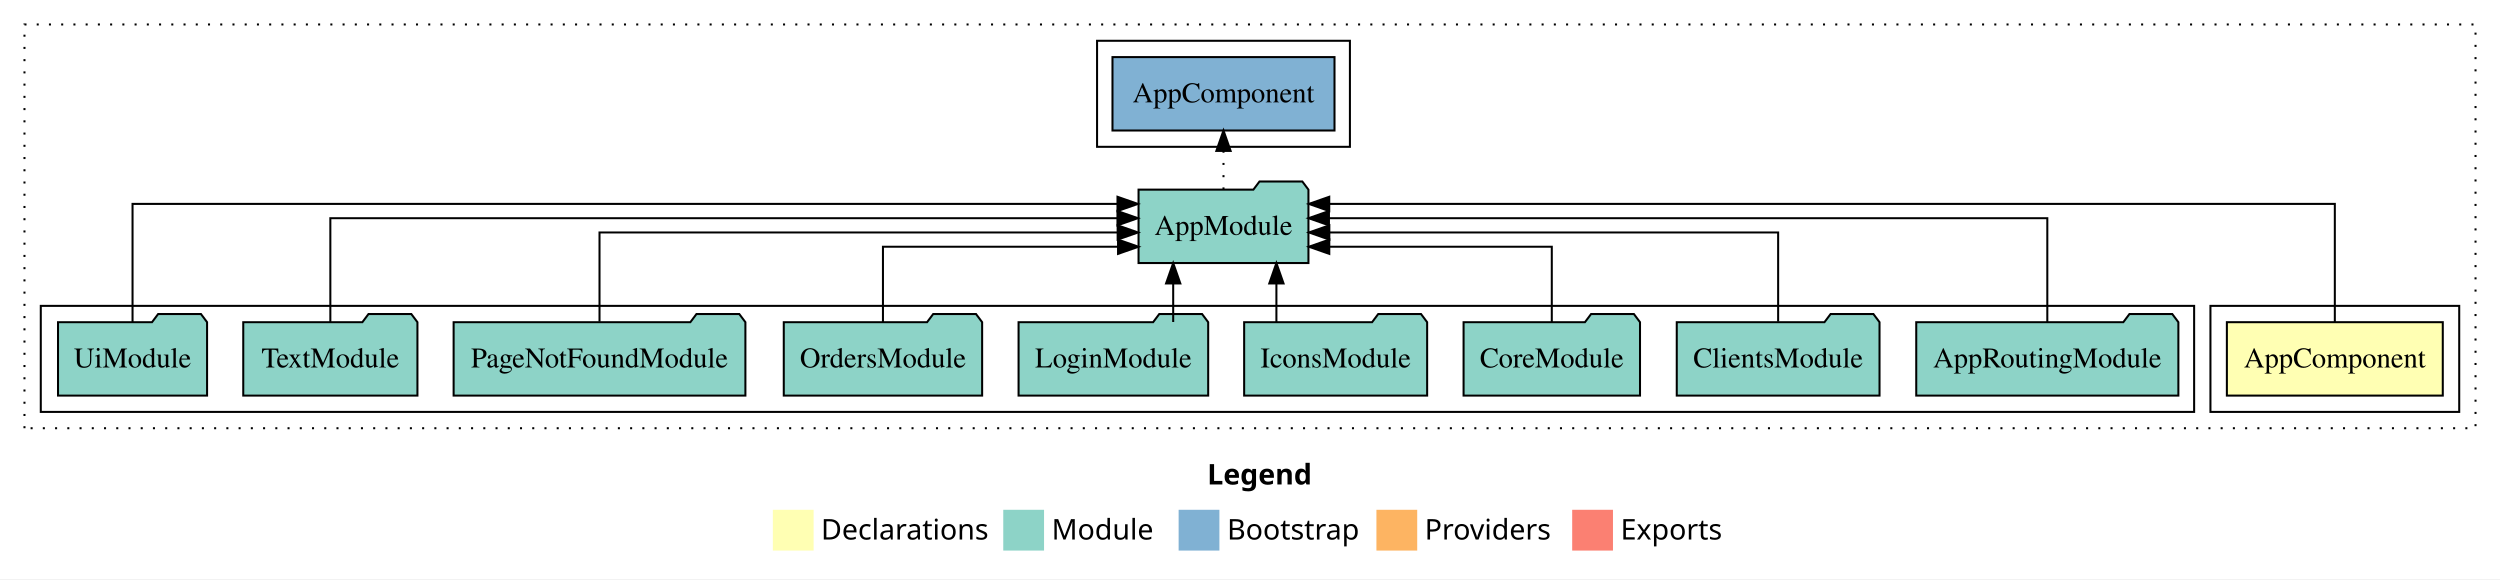
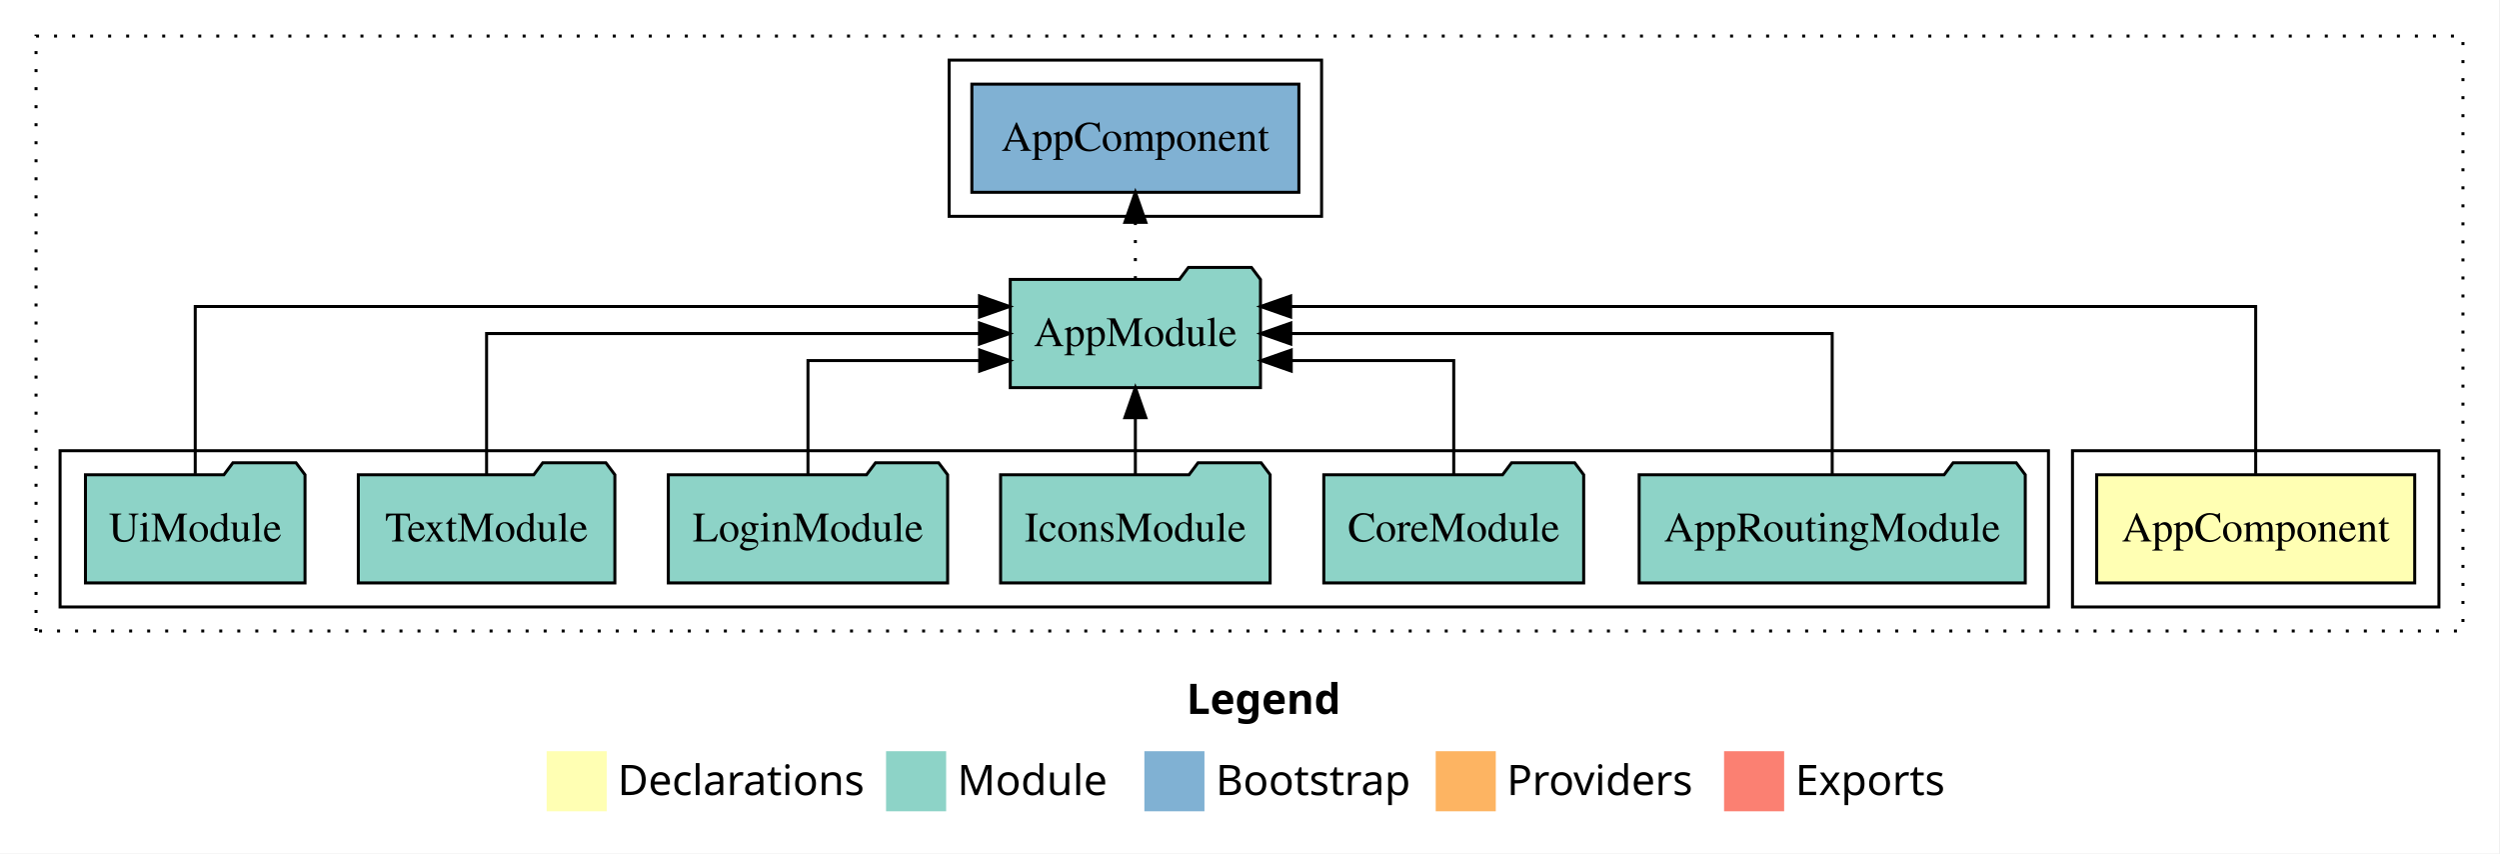
- <svg xmlns="http://www.w3.org/2000/svg" width="1226pt" height="284pt" viewBox="0.00 0.00 1226.00 284.00">
+ <svg xmlns="http://www.w3.org/2000/svg" width="832pt" height="284pt" viewBox="0.00 0.00 832.00 284.00">
  <g id="graph0" class="graph" transform="scale(1 1) rotate(0) translate(4 280)">
-     <polygon fill="#ffffff" stroke="transparent" points="-4,4 -4,-280 1222,-280 1222,4 -4,4" />
-     <text text-anchor="start" x="588.009" y="-42.4" font-family="sans-serif" font-weight="bold" font-size="14.00" fill="#000000">Legend</text>
-     <polygon fill="#ffffb3" stroke="transparent" points="375,-10 375,-30 395,-30 395,-10 375,-10" />
-     <text text-anchor="start" x="398.629" y="-15.4" font-family="sans-serif" font-size="14.00" fill="#000000">  Declarations</text>
-     <polygon fill="#8dd3c7" stroke="transparent" points="488,-10 488,-30 508,-30 508,-10 488,-10" />
-     <text text-anchor="start" x="511.725" y="-15.4" font-family="sans-serif" font-size="14.00" fill="#000000">  Module</text>
-     <polygon fill="#80b1d3" stroke="transparent" points="574,-10 574,-30 594,-30 594,-10 574,-10" />
-     <text text-anchor="start" x="597.781" y="-15.4" font-family="sans-serif" font-size="14.00" fill="#000000">  Bootstrap</text>
-     <polygon fill="#fdb462" stroke="transparent" points="671,-10 671,-30 691,-30 691,-10 671,-10" />
-     <text text-anchor="start" x="694.673" y="-15.4" font-family="sans-serif" font-size="14.00" fill="#000000">  Providers</text>
-     <polygon fill="#fb8072" stroke="transparent" points="767,-10 767,-30 787,-30 787,-10 767,-10" />
-     <text text-anchor="start" x="790.726" y="-15.4" font-family="sans-serif" font-size="14.00" fill="#000000">  Exports</text>
+     <polygon fill="#ffffff" stroke="transparent" points="-4,4 -4,-280 828,-280 828,4 -4,4" />
+     <text text-anchor="start" x="391.009" y="-42.4" font-family="sans-serif" font-weight="bold" font-size="14.00" fill="#000000">Legend</text>
+     <polygon fill="#ffffb3" stroke="transparent" points="178,-10 178,-30 198,-30 198,-10 178,-10" />
+     <text text-anchor="start" x="201.629" y="-15.4" font-family="sans-serif" font-size="14.00" fill="#000000">  Declarations</text>
+     <polygon fill="#8dd3c7" stroke="transparent" points="291,-10 291,-30 311,-30 311,-10 291,-10" />
+     <text text-anchor="start" x="314.725" y="-15.4" font-family="sans-serif" font-size="14.00" fill="#000000">  Module</text>
+     <polygon fill="#80b1d3" stroke="transparent" points="377,-10 377,-30 397,-30 397,-10 377,-10" />
+     <text text-anchor="start" x="400.781" y="-15.4" font-family="sans-serif" font-size="14.00" fill="#000000">  Bootstrap</text>
+     <polygon fill="#fdb462" stroke="transparent" points="474,-10 474,-30 494,-30 494,-10 474,-10" />
+     <text text-anchor="start" x="497.673" y="-15.4" font-family="sans-serif" font-size="14.00" fill="#000000">  Providers</text>
+     <polygon fill="#fb8072" stroke="transparent" points="570,-10 570,-30 590,-30 590,-10 570,-10" />
+     <text text-anchor="start" x="593.726" y="-15.4" font-family="sans-serif" font-size="14.00" fill="#000000">  Exports</text>
    <g id="clust1" class="cluster">
-       <polygon fill="none" stroke="#000000" stroke-dasharray="1,5" points="8,-70 8,-268 1210,-268 1210,-70 8,-70" />
+       <polygon fill="none" stroke="#000000" stroke-dasharray="1,5" points="8,-70 8,-268 816,-268 816,-70 8,-70" />
    </g>
    <g id="clust2" class="cluster">
-       <polygon fill="none" stroke="#000000" points="1080,-78 1080,-130 1202,-130 1202,-78 1080,-78" />
+       <polygon fill="none" stroke="#000000" points="686,-78 686,-130 808,-130 808,-78 686,-78" />
    </g>
    <g id="clust4" class="cluster">
-       <polygon fill="none" stroke="#000000" points="16,-78 16,-130 1072,-130 1072,-78 16,-78" />
+       <polygon fill="none" stroke="#000000" points="16,-78 16,-130 678,-130 678,-78 16,-78" />
    </g>
    <g id="clust6" class="cluster">
-       <polygon fill="none" stroke="#000000" points="534,-208 534,-260 658,-260 658,-208 534,-208" />
+       <polygon fill="none" stroke="#000000" points="312,-208 312,-260 436,-260 436,-208 312,-208" />
    </g>
    <g id="node1" class="node">
-       <polygon fill="#ffffb3" stroke="#000000" points="1193.94,-122 1088.06,-122 1088.06,-86 1193.94,-86 1193.94,-122" />
-       <text text-anchor="middle" x="1141" y="-99.8" font-family="Times,serif" font-size="14.00" fill="#000000">AppComponent</text>
+       <polygon fill="#ffffb3" stroke="#000000" points="799.94,-122 694.06,-122 694.06,-86 799.94,-86 799.94,-122" />
+       <text text-anchor="middle" x="747" y="-99.8" font-family="Times,serif" font-size="14.00" fill="#000000">AppComponent</text>
    </g>
    <g id="node2" class="node">
-       <polygon fill="#8dd3c7" stroke="#000000" points="637.657,-187 634.657,-191 613.657,-191 610.657,-187 554.343,-187 554.343,-151 637.657,-151 637.657,-187" />
-       <text text-anchor="middle" x="596" y="-164.8" font-family="Times,serif" font-size="14.00" fill="#000000">AppModule</text>
+       <polygon fill="#8dd3c7" stroke="#000000" points="415.657,-187 412.657,-191 391.657,-191 388.657,-187 332.343,-187 332.343,-151 415.657,-151 415.657,-187" />
+       <text text-anchor="middle" x="374" y="-164.8" font-family="Times,serif" font-size="14.00" fill="#000000">AppModule</text>
    </g>
    <g id="edge1" class="edge">
-       <path fill="none" stroke="#000000" d="M1141,-122.011C1141,-144.485 1141,-180 1141,-180 1141,-180 647.86,-180 647.86,-180" />
-       <polygon fill="#000000" stroke="#000000" points="647.86,-176.5 637.86,-180 647.86,-183.5 647.86,-176.5" />
+       <path fill="none" stroke="#000000" d="M747,-122.292C747,-144.206 747,-178 747,-178 747,-178 425.702,-178 425.702,-178" />
+       <polygon fill="#000000" stroke="#000000" points="425.702,-174.5 415.702,-178 425.702,-181.5 425.702,-174.5" />
    </g>
-     <g id="node12" class="node">
-       <polygon fill="#80b1d3" stroke="#000000" points="650.439,-252 541.561,-252 541.561,-216 650.439,-216 650.439,-252" />
-       <text text-anchor="middle" x="596" y="-229.8" font-family="Times,serif" font-size="14.00" fill="#000000">AppComponent </text>
+     <g id="node9" class="node">
+       <polygon fill="#80b1d3" stroke="#000000" points="428.439,-252 319.561,-252 319.561,-216 428.439,-216 428.439,-252" />
+       <text text-anchor="middle" x="374" y="-229.8" font-family="Times,serif" font-size="14.00" fill="#000000">AppComponent </text>
    </g>
-     <g id="edge11" class="edge">
-       <path fill="none" stroke="#000000" stroke-dasharray="1,5" d="M596,-187.106C596,-187.106 596,-205.991 596,-205.991" />
-       <polygon fill="#000000" stroke="#000000" points="592.5,-205.991 596,-215.991 599.5,-205.991 592.5,-205.991" />
+     <g id="edge8" class="edge">
+       <path fill="none" stroke="#000000" stroke-dasharray="1,5" d="M374,-187.106C374,-187.106 374,-205.991 374,-205.991" />
+       <polygon fill="#000000" stroke="#000000" points="370.5,-205.991 374,-215.991 377.5,-205.991 370.5,-205.991" />
    </g>
    <g id="node3" class="node">
-       <polygon fill="#8dd3c7" stroke="#000000" points="1064.274,-122 1061.274,-126 1040.274,-126 1037.274,-122 935.726,-122 935.726,-86 1064.274,-86 1064.274,-122" />
-       <text text-anchor="middle" x="1000" y="-99.8" font-family="Times,serif" font-size="14.00" fill="#000000">AppRoutingModule</text>
+       <polygon fill="#8dd3c7" stroke="#000000" points="670.274,-122 667.274,-126 646.274,-126 643.274,-122 541.726,-122 541.726,-86 670.274,-86 670.274,-122" />
+       <text text-anchor="middle" x="606" y="-99.8" font-family="Times,serif" font-size="14.00" fill="#000000">AppRoutingModule</text>
    </g>
    <g id="edge2" class="edge">
-       <path fill="none" stroke="#000000" d="M1000,-122.129C1000,-142.572 1000,-173 1000,-173 1000,-173 647.713,-173 647.713,-173" />
-       <polygon fill="#000000" stroke="#000000" points="647.713,-169.5 637.713,-173 647.713,-176.5 647.713,-169.5" />
+       <path fill="none" stroke="#000000" d="M606,-122.106C606,-141.339 606,-169 606,-169 606,-169 425.745,-169 425.745,-169" />
+       <polygon fill="#000000" stroke="#000000" points="425.745,-165.5 415.745,-169 425.745,-172.5 425.745,-165.5" />
    </g>
    <g id="node4" class="node">
-       <polygon fill="#8dd3c7" stroke="#000000" points="917.718,-122 914.718,-126 893.718,-126 890.718,-122 818.282,-122 818.282,-86 917.718,-86 917.718,-122" />
-       <text text-anchor="middle" x="868" y="-99.8" font-family="Times,serif" font-size="14.00" fill="#000000">ClientsModule</text>
+       <polygon fill="#8dd3c7" stroke="#000000" points="523.262,-122 520.262,-126 499.262,-126 496.262,-122 436.738,-122 436.738,-86 523.262,-86 523.262,-122" />
+       <text text-anchor="middle" x="480" y="-99.8" font-family="Times,serif" font-size="14.00" fill="#000000">CoreModule</text>
    </g>
    <g id="edge3" class="edge">
-       <path fill="none" stroke="#000000" d="M868,-122.267C868,-140.555 868,-166 868,-166 868,-166 647.904,-166 647.904,-166" />
-       <polygon fill="#000000" stroke="#000000" points="647.904,-162.5 637.904,-166 647.904,-169.5 647.904,-162.5" />
+       <path fill="none" stroke="#000000" d="M480,-122.027C480,-138.398 480,-160 480,-160 480,-160 425.894,-160 425.894,-160" />
+       <polygon fill="#000000" stroke="#000000" points="425.894,-156.5 415.894,-160 425.894,-163.5 425.894,-156.5" />
    </g>
    <g id="node5" class="node">
-       <polygon fill="#8dd3c7" stroke="#000000" points="800.262,-122 797.262,-126 776.262,-126 773.262,-122 713.738,-122 713.738,-86 800.262,-86 800.262,-122" />
-       <text text-anchor="middle" x="757" y="-99.8" font-family="Times,serif" font-size="14.00" fill="#000000">CoreModule</text>
+       <polygon fill="#8dd3c7" stroke="#000000" points="418.87,-122 415.87,-126 394.87,-126 391.87,-122 329.13,-122 329.13,-86 418.87,-86 418.87,-122" />
+       <text text-anchor="middle" x="374" y="-99.8" font-family="Times,serif" font-size="14.00" fill="#000000">IconsModule</text>
    </g>
    <g id="edge4" class="edge">
-       <path fill="none" stroke="#000000" d="M757,-122.009C757,-138.049 757,-159 757,-159 757,-159 647.881,-159 647.881,-159" />
-       <polygon fill="#000000" stroke="#000000" points="647.881,-155.5 637.881,-159 647.88,-162.5 647.881,-155.5" />
+       <path fill="none" stroke="#000000" d="M374,-122.106C374,-122.106 374,-140.991 374,-140.991" />
+       <polygon fill="#000000" stroke="#000000" points="370.5,-140.991 374,-150.991 377.5,-140.991 370.5,-140.991" />
    </g>
    <g id="node6" class="node">
-       <polygon fill="#8dd3c7" stroke="#000000" points="695.87,-122 692.87,-126 671.87,-126 668.87,-122 606.13,-122 606.13,-86 695.87,-86 695.87,-122" />
-       <text text-anchor="middle" x="651" y="-99.8" font-family="Times,serif" font-size="14.00" fill="#000000">IconsModule</text>
+       <polygon fill="#8dd3c7" stroke="#000000" points="311.493,-122 308.493,-126 287.493,-126 284.493,-122 218.507,-122 218.507,-86 311.493,-86 311.493,-122" />
+       <text text-anchor="middle" x="265" y="-99.8" font-family="Times,serif" font-size="14.00" fill="#000000">LoginModule</text>
    </g>
    <g id="edge5" class="edge">
-       <path fill="none" stroke="#000000" d="M621.947,-122.106C621.947,-122.106 621.947,-140.991 621.947,-140.991" />
-       <polygon fill="#000000" stroke="#000000" points="618.447,-140.991 621.947,-150.991 625.447,-140.991 618.447,-140.991" />
+       <path fill="none" stroke="#000000" d="M265,-122.027C265,-138.398 265,-160 265,-160 265,-160 322.17,-160 322.17,-160" />
+       <polygon fill="#000000" stroke="#000000" points="322.17,-163.5 332.17,-160 322.17,-156.5 322.17,-163.5" />
    </g>
    <g id="node7" class="node">
-       <polygon fill="#8dd3c7" stroke="#000000" points="588.493,-122 585.493,-126 564.493,-126 561.493,-122 495.507,-122 495.507,-86 588.493,-86 588.493,-122" />
-       <text text-anchor="middle" x="542" y="-99.8" font-family="Times,serif" font-size="14.00" fill="#000000">LoginModule</text>
-     </g>
-     <g id="edge6" class="edge">
-       <path fill="none" stroke="#000000" d="M571.334,-122.106C571.334,-122.106 571.334,-140.991 571.334,-140.991" />
-       <polygon fill="#000000" stroke="#000000" points="567.834,-140.991 571.334,-150.991 574.834,-140.991 567.834,-140.991" />
-     </g>
-     <g id="node8" class="node">
-       <polygon fill="#8dd3c7" stroke="#000000" points="477.637,-122 474.637,-126 453.637,-126 450.637,-122 380.363,-122 380.363,-86 477.637,-86 477.637,-122" />
-       <text text-anchor="middle" x="429" y="-99.8" font-family="Times,serif" font-size="14.00" fill="#000000">OrdersModule</text>
-     </g>
-     <g id="edge7" class="edge">
-       <path fill="none" stroke="#000000" d="M429,-122.009C429,-138.049 429,-159 429,-159 429,-159 544.29,-159 544.29,-159" />
-       <polygon fill="#000000" stroke="#000000" points="544.29,-162.5 554.29,-159 544.29,-155.5 544.29,-162.5" />
-     </g>
-     <g id="node9" class="node">
-       <polygon fill="#8dd3c7" stroke="#000000" points="361.542,-122 358.542,-126 337.542,-126 334.542,-122 218.458,-122 218.458,-86 361.542,-86 361.542,-122" />
-       <text text-anchor="middle" x="290" y="-99.8" font-family="Times,serif" font-size="14.00" fill="#000000">PageNotFoundModule</text>
-     </g>
-     <g id="edge8" class="edge">
-       <path fill="none" stroke="#000000" d="M290,-122.267C290,-140.555 290,-166 290,-166 290,-166 544.094,-166 544.094,-166" />
-       <polygon fill="#000000" stroke="#000000" points="544.094,-169.5 554.094,-166 544.094,-162.5 544.094,-169.5" />
-     </g>
-     <g id="node10" class="node">
      <polygon fill="#8dd3c7" stroke="#000000" points="200.708,-122 197.708,-126 176.708,-126 173.708,-122 115.292,-122 115.292,-86 200.708,-86 200.708,-122" />
      <text text-anchor="middle" x="158" y="-99.8" font-family="Times,serif" font-size="14.00" fill="#000000">TextModule</text>
    </g>
-     <g id="edge9" class="edge">
-       <path fill="none" stroke="#000000" d="M158,-122.129C158,-142.572 158,-173 158,-173 158,-173 544.003,-173 544.003,-173" />
-       <polygon fill="#000000" stroke="#000000" points="544.003,-176.5 554.003,-173 544.003,-169.5 544.003,-176.5" />
+     <g id="edge6" class="edge">
+       <path fill="none" stroke="#000000" d="M158,-122.106C158,-141.339 158,-169 158,-169 158,-169 322.097,-169 322.097,-169" />
+       <polygon fill="#000000" stroke="#000000" points="322.097,-172.5 332.097,-169 322.097,-165.5 322.097,-172.5" />
    </g>
-     <g id="node11" class="node">
+     <g id="node8" class="node">
      <polygon fill="#8dd3c7" stroke="#000000" points="97.548,-122 94.548,-126 73.548,-126 70.548,-122 24.452,-122 24.452,-86 97.548,-86 97.548,-122" />
      <text text-anchor="middle" x="61" y="-99.8" font-family="Times,serif" font-size="14.00" fill="#000000">UiModule</text>
    </g>
-     <g id="edge10" class="edge">
-       <path fill="none" stroke="#000000" d="M61,-122.011C61,-144.485 61,-180 61,-180 61,-180 544.019,-180 544.019,-180" />
-       <polygon fill="#000000" stroke="#000000" points="544.019,-183.5 554.019,-180 544.019,-176.5 544.019,-183.5" />
+     <g id="edge7" class="edge">
+       <path fill="none" stroke="#000000" d="M61,-122.292C61,-144.206 61,-178 61,-178 61,-178 322.112,-178 322.112,-178" />
+       <polygon fill="#000000" stroke="#000000" points="322.112,-181.5 332.112,-178 322.112,-174.5 322.112,-181.5" />
    </g>
  </g>
</svg>
